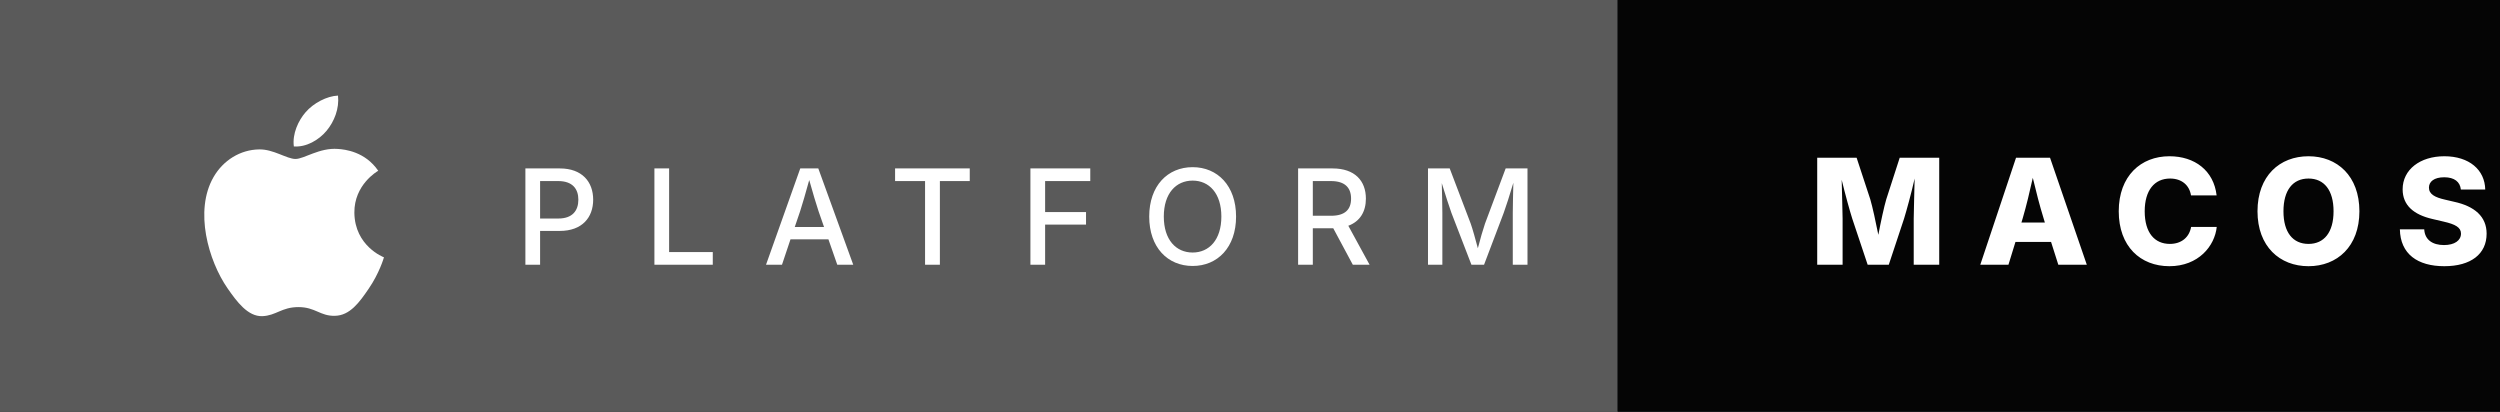
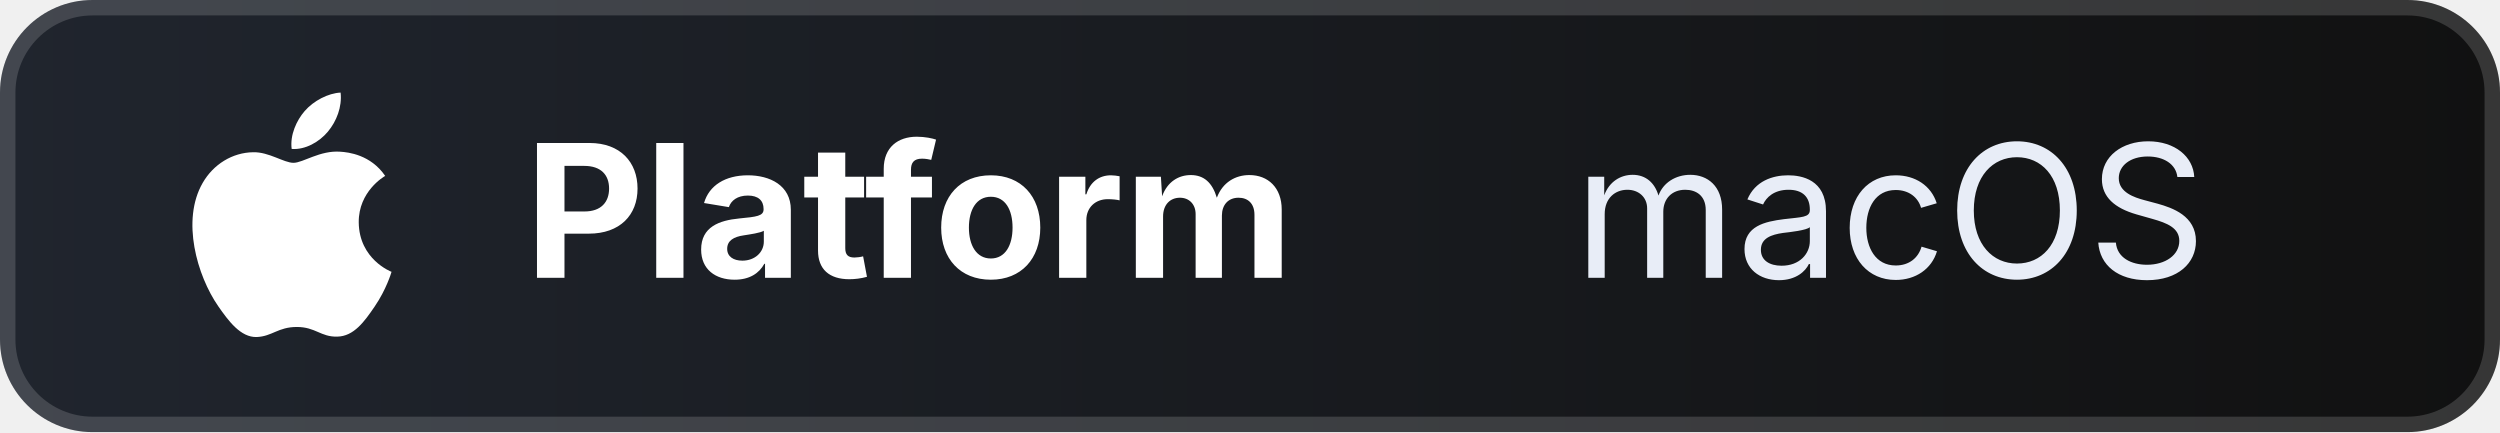
- <svg xmlns="http://www.w3.org/2000/svg" width="340" height="56" viewBox="0 0 340 56" fill="none" role="img" aria-labelledby="title desc">
-   <rect width="340" height="56" rx="0" fill="#171A20" />
-   <rect width="220" height="56" fill="#5A5A5A" />
-   <rect x="220" width="120" height="56" fill="#050505" />
-   <g transform="translate(25 13) scale(1.25)">
-     <path fill="#FFFFFF" d="M12.152 6.896c-.948 0-2.415-1.078-3.96-1.04-2.04.027-3.91 1.183-4.961 3.014-2.117 3.675-.546 9.103 1.519 12.09 1.013 1.454 2.208 3.09 3.792 3.039 1.52-.065 2.09-.987 3.935-.987 1.831 0 2.35.987 3.96.948 1.637-.026 2.676-1.48 3.676-2.948 1.156-1.688 1.636-3.325 1.662-3.415-.039-.013-3.182-1.221-3.22-4.857-.026-3.04 2.48-4.494 2.597-4.559-1.429-2.09-3.623-2.324-4.39-2.376-2-.156-3.675 1.09-4.61 1.09zM15.53 3.83c.843-1.012 1.4-2.427 1.245-3.83-1.207.052-2.662.805-3.532 1.818-.78.896-1.454 2.338-1.273 3.714 1.338.104 2.715-.688 3.559-1.701">
-       <animate attributeName="opacity" values="1;0.82;1" dur="2s" repeatCount="indefinite" />
+ <svg xmlns="http://www.w3.org/2000/svg" width="162" height="28" viewBox="0 0 162 28" role="img" aria-labelledby="title desc">
+   <defs>
+     <linearGradient id="badgeBg" x1="0" x2="1">
+       <stop offset="0%" stop-color="#20252e" />
+       <stop offset="100%" stop-color="#111111" />
+     </linearGradient>
+   </defs>
+   <rect width="162" height="28" rx="6" fill="url(#badgeBg)" />
+   <rect x="0.5" y="0.5" width="161" height="27" rx="5.5" fill="none" stroke="#ffffff" stroke-opacity="0.16" />
+   <g transform="translate(11 6) scale(.66)">
+     <path fill="#ffffff" d="M12.152 6.896c-.948 0-2.415-1.078-3.96-1.04-2.04.027-3.91 1.183-4.961 3.014-2.117 3.675-.546 9.103 1.519 12.09 1.013 1.454 2.208 3.09 3.792 3.039 1.52-.065 2.09-.987 3.935-.987 1.831 0 2.35.987 3.96.948 1.637-.026 2.676-1.48 3.676-2.948 1.156-1.688 1.636-3.325 1.662-3.415-.039-.013-3.182-1.221-3.22-4.857-.026-3.04 2.48-4.494 2.597-4.559-1.429-2.09-3.623-2.324-4.39-2.376-2-.156-3.675 1.09-4.61 1.09zM15.53 3.83c.843-1.012 1.4-2.427 1.245-3.83-1.207.052-2.662.805-3.532 1.818-.78.896-1.454 2.338-1.273 3.714 1.338.104 2.715-.688 3.559-1.701">
+       <animate attributeName="opacity" values="1;0.55;1" dur="2.2s" repeatCount="indefinite" />
    </path>
  </g>
-   <text x="70" y="36" fill="#FFFFFF" font-family="Inter, Arial, sans-serif" font-size="18" font-weight="500" letter-spacing="6">PLATFORM</text>
-   <text x="246" y="36" fill="#FFFFFF" font-family="Inter, Arial, sans-serif" font-size="20" font-weight="800" letter-spacing="4">MACOS</text>
-   <rect x="-90" y="0" width="46" height="56" fill="#FFFFFF" opacity="0.14" transform="skewX(-18)">
-     <animate attributeName="x" values="-90;360" dur="3.2s" repeatCount="indefinite" />
-   </rect>
+   <text x="34" y="18" font-family="Inter,Arial,sans-serif" font-size="12" font-weight="700" fill="#ffffff">Platform</text>
+   <text x="102" y="18" font-family="Inter,Arial,sans-serif" font-size="12" fill="#e8edf7">macOS</text>
</svg>
